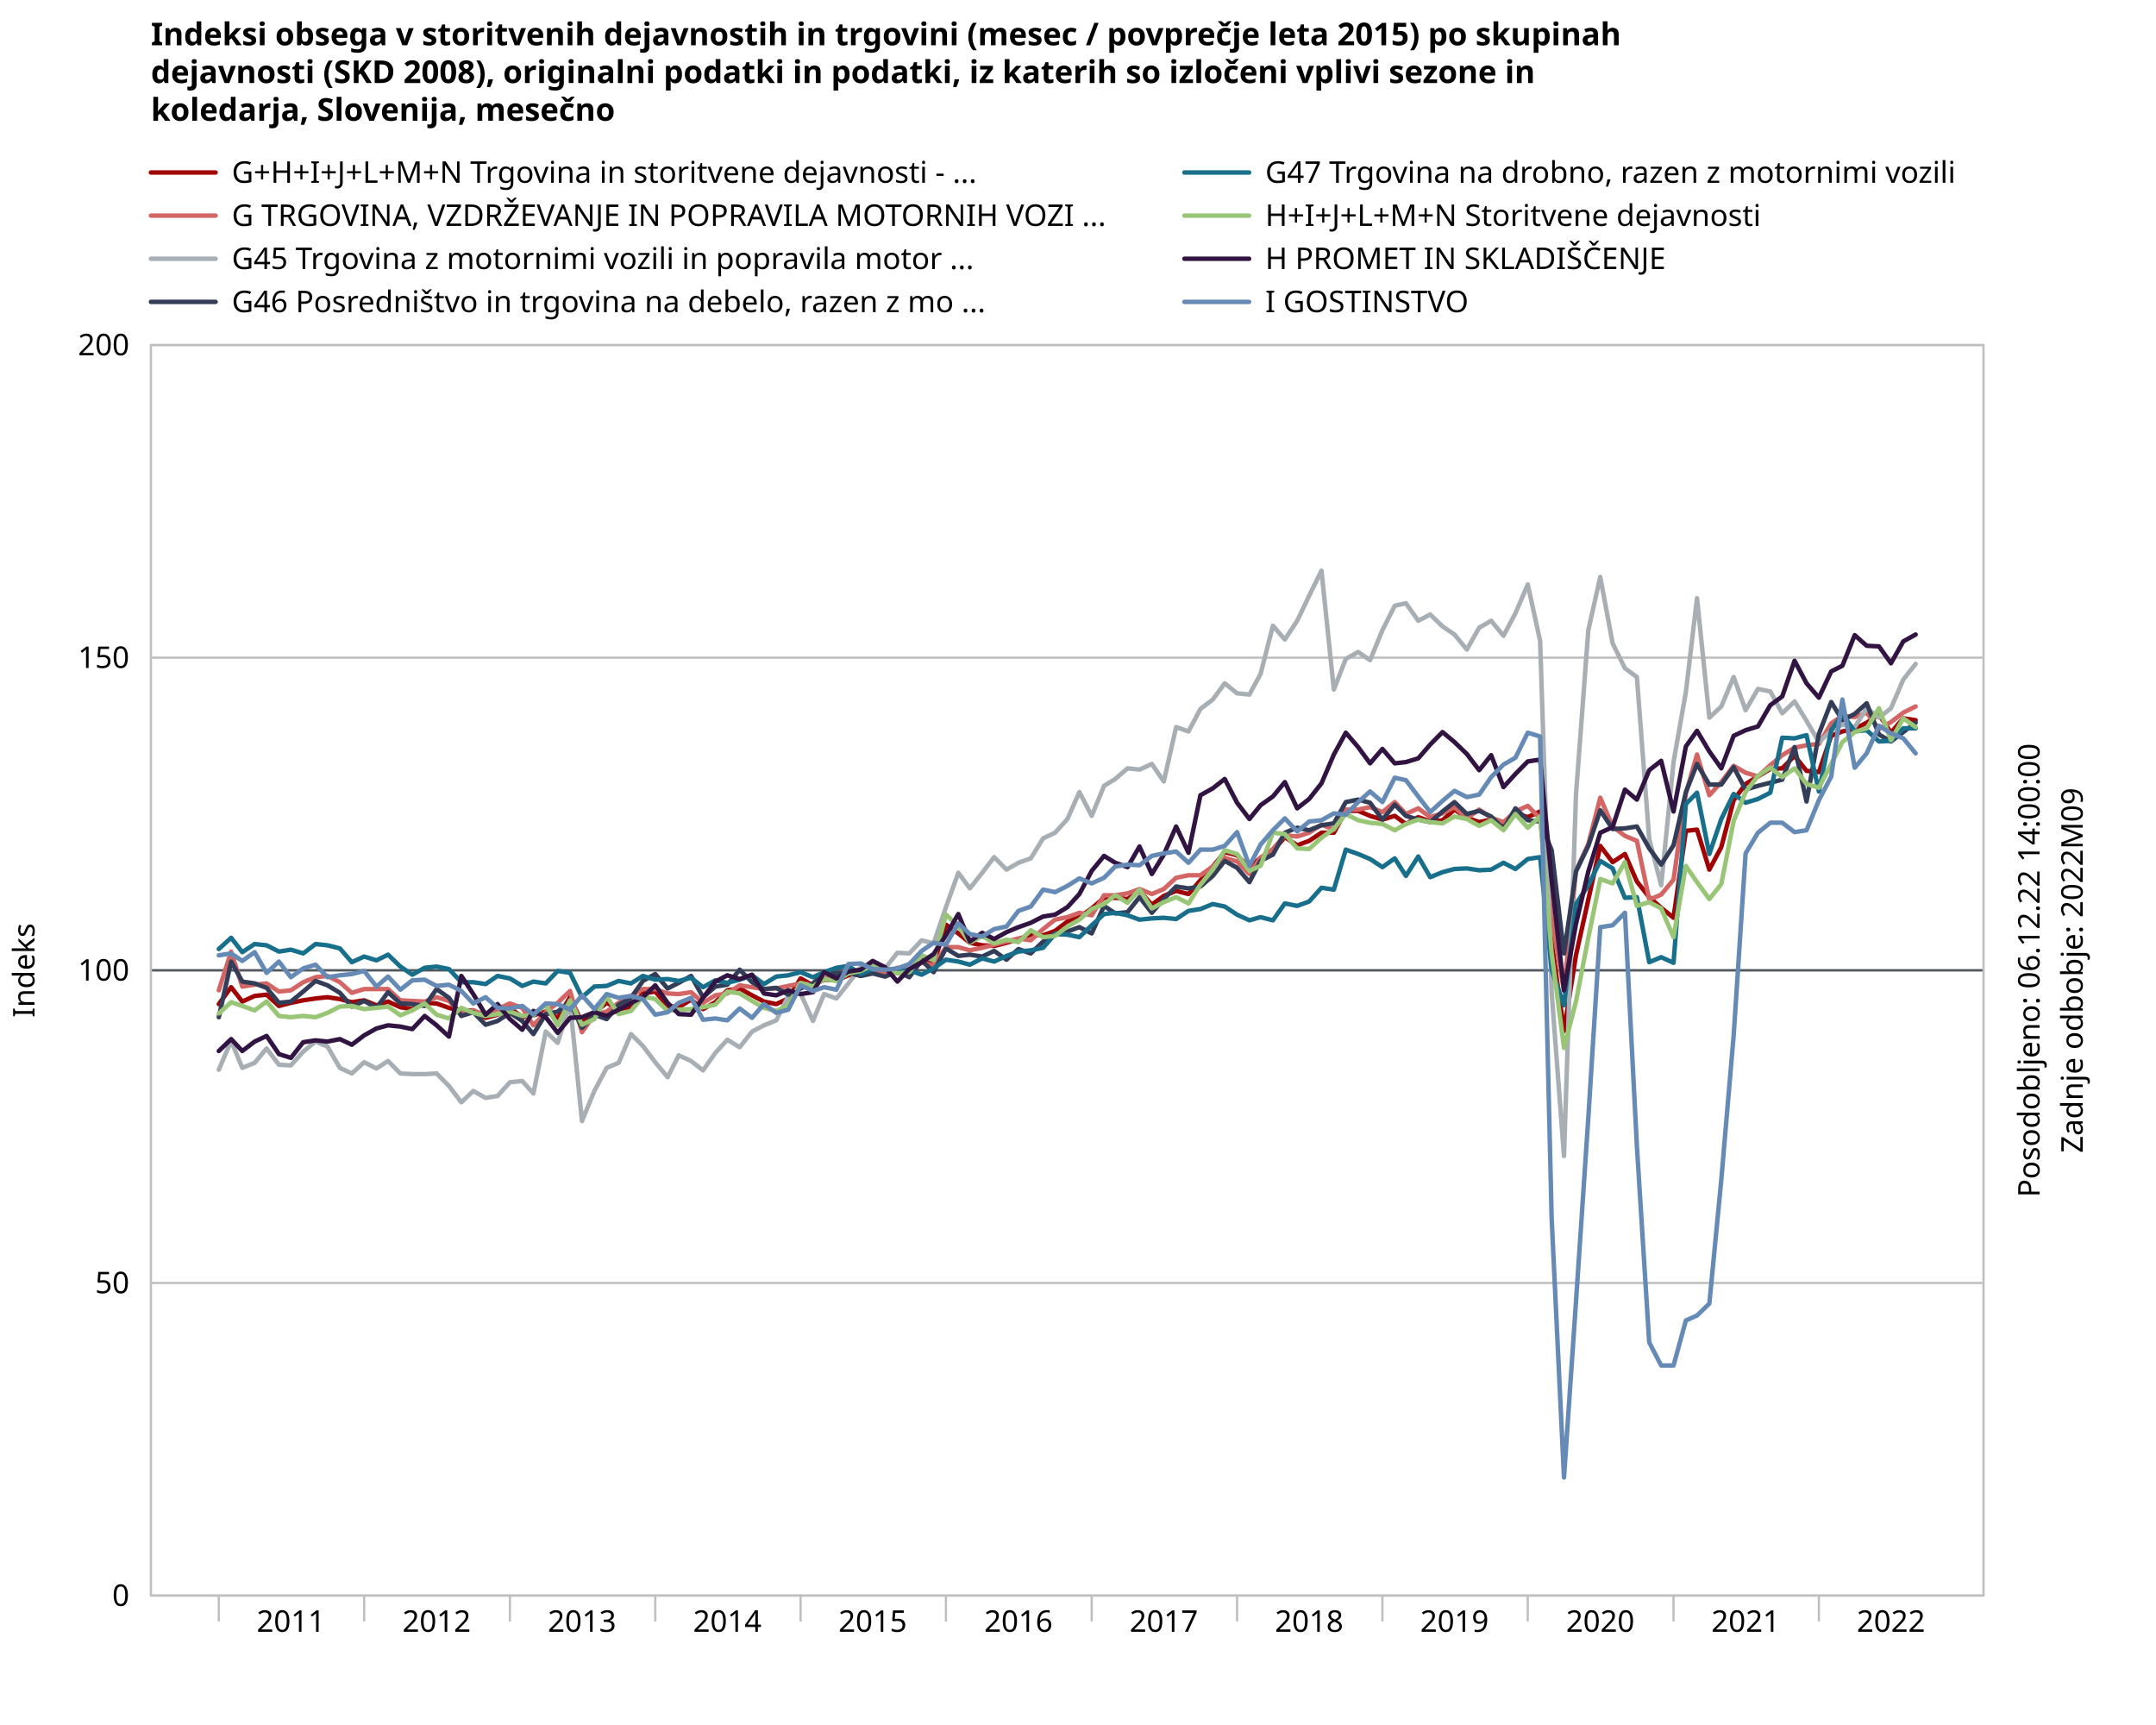
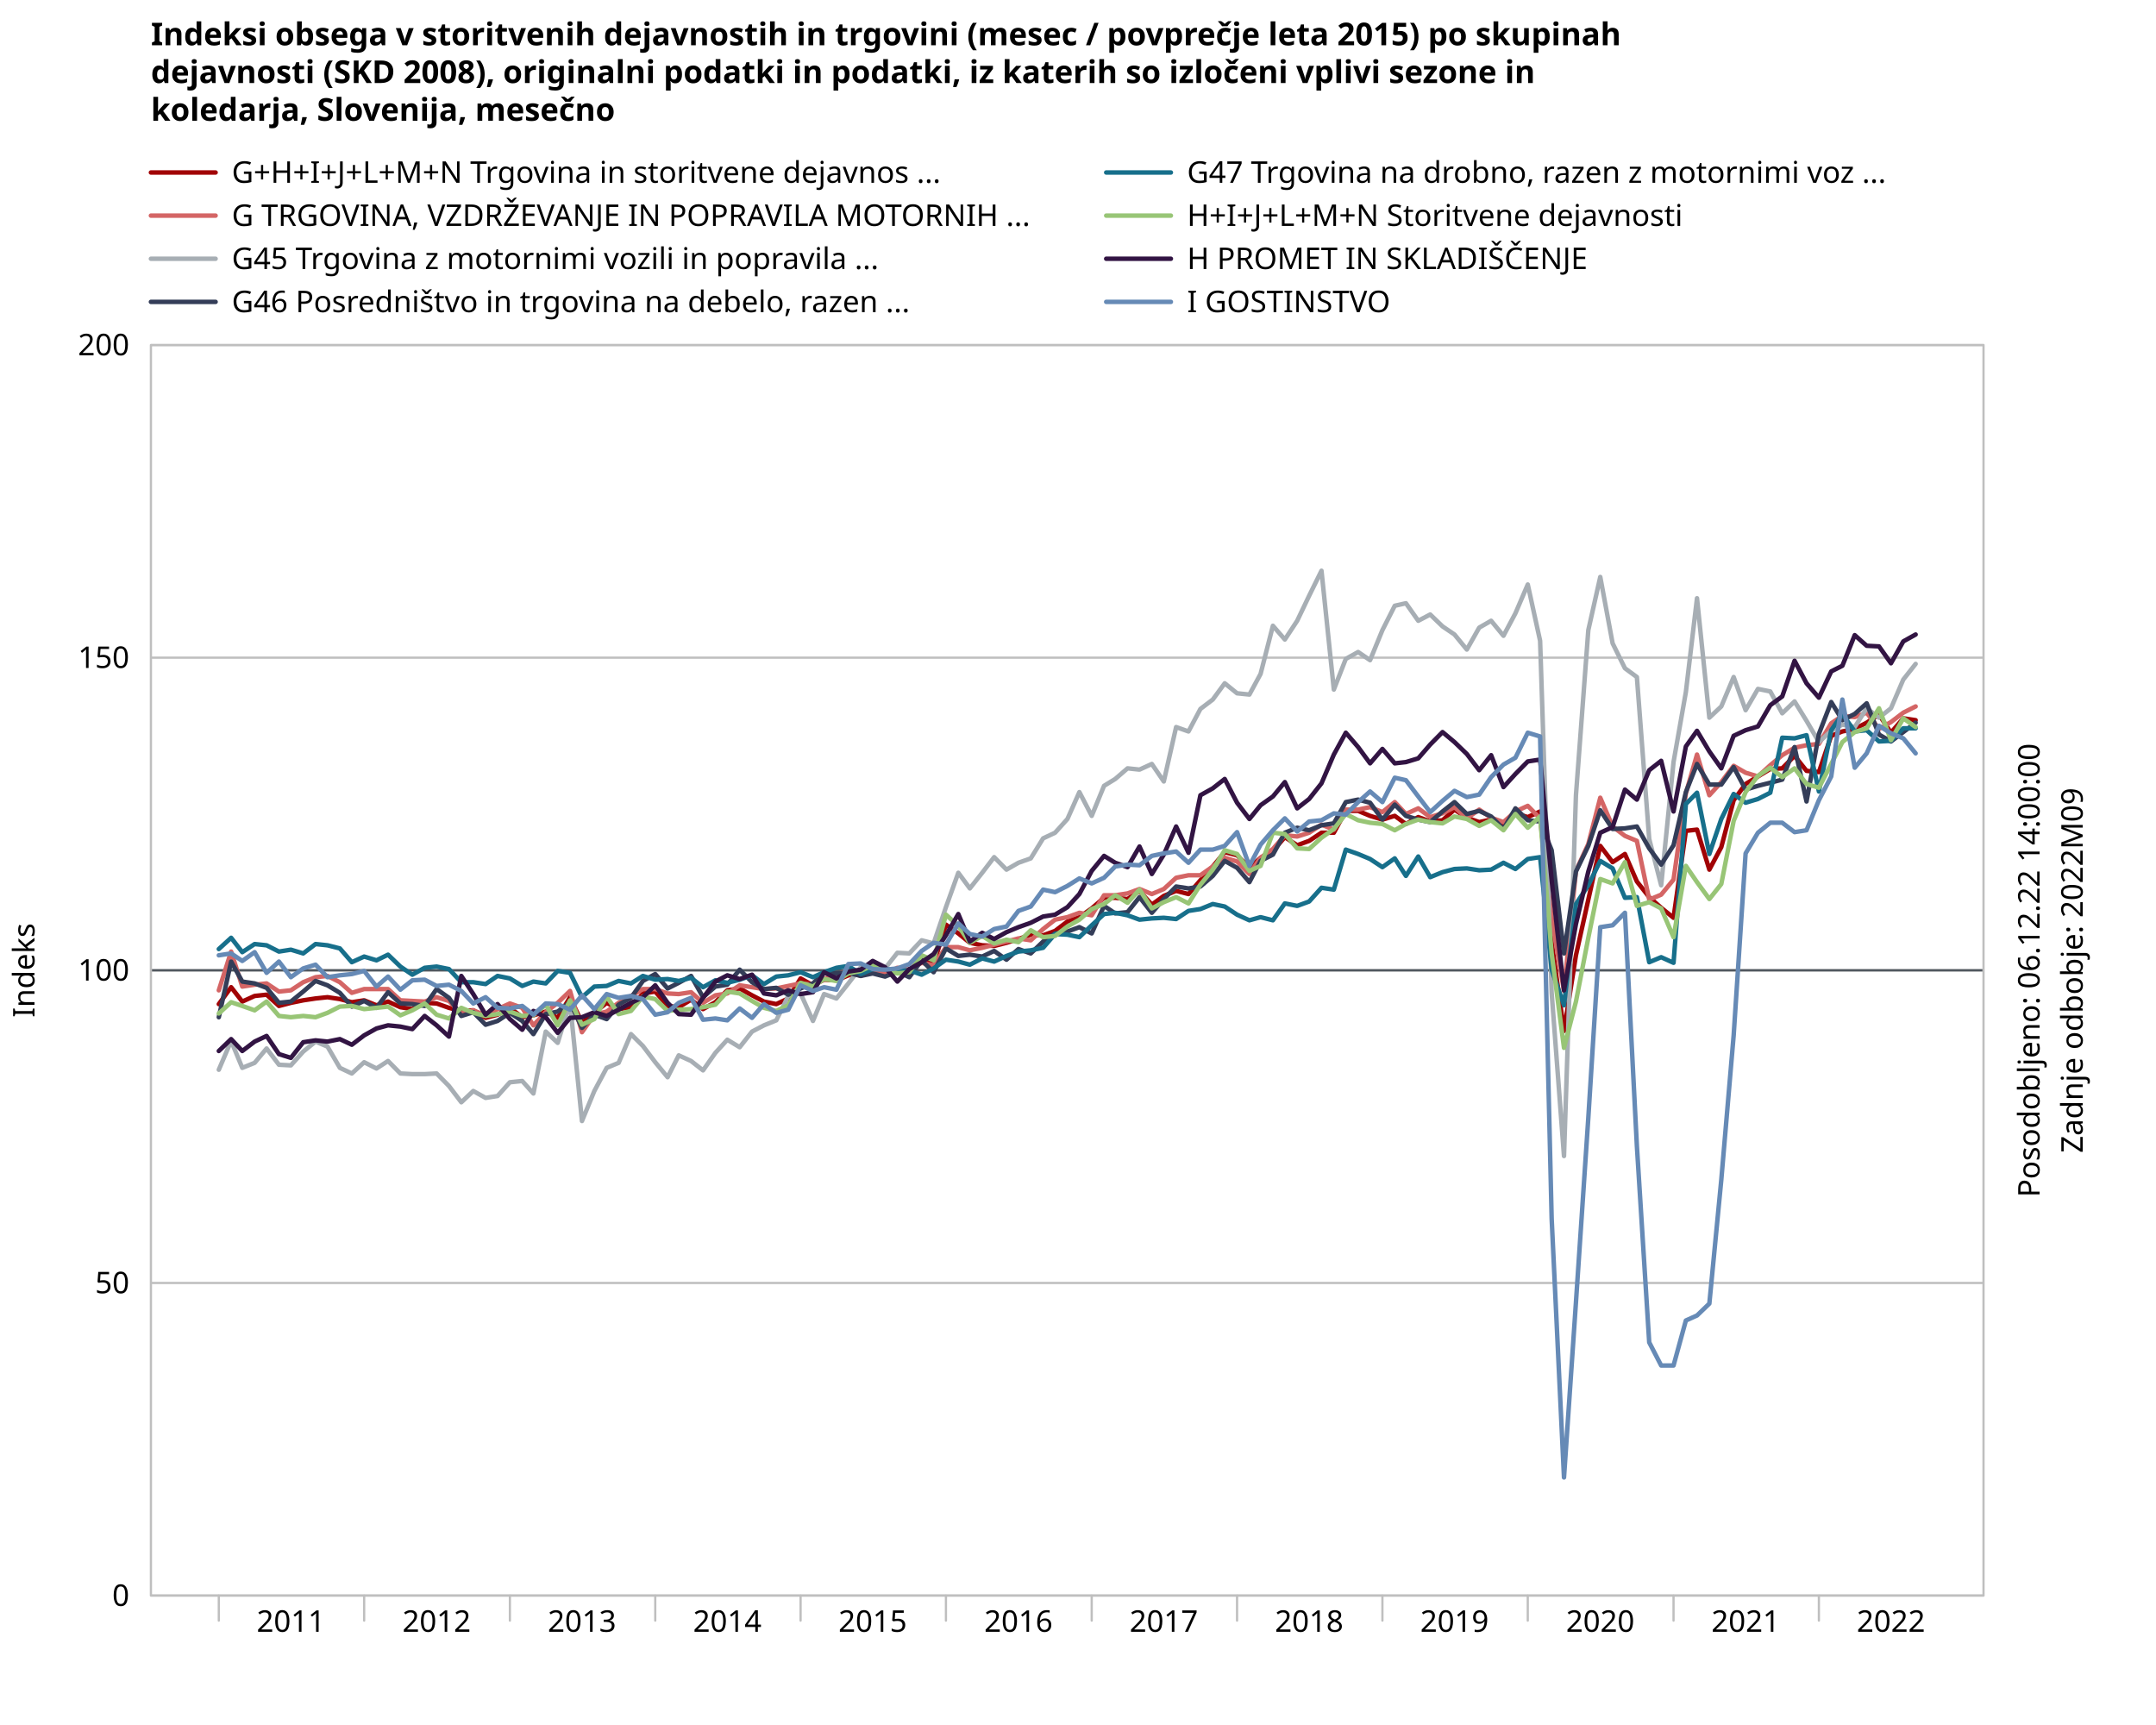
<svg xmlns="http://www.w3.org/2000/svg" class="svglite" data-engine-version="2.0" width="720.00pt" height="576.00pt" viewBox="0 0 720.00 576.00">
  <defs>
    <style type="text/css">
    .svglite line, .svglite polyline, .svglite polygon, .svglite path, .svglite rect, .svglite circle {
      fill: none;
      stroke: #000000;
      stroke-linecap: round;
      stroke-linejoin: round;
      stroke-miterlimit: 10.00;
    }
  </style>
  </defs>
  <rect width="100%" height="100%" style="stroke: none; fill: #FFFFFF;" />
  <defs>
    <clipPath id="cpMC4wMHw3MjAuMDB8MC4wMHw1NzYuMDA=">
      <rect x="0.00" y="0.00" width="720.00" height="576.00" />
    </clipPath>
  </defs>
  <g clip-path="url(#cpMC4wMHw3MjAuMDB8MC4wMHw1NzYuMDA=)">
</g>
  <defs>
    <clipPath id="cpNTAuNDB8NjYyLjQwfDExNS4yMHw1MzIuODA=">
      <rect x="50.40" y="115.20" width="612.00" height="417.60" />
    </clipPath>
  </defs>
  <g clip-path="url(#cpNTAuNDB8NjYyLjQwfDExNS4yMHw1MzIuODA=)">
    <line x1="50.40" y1="532.80" x2="662.40" y2="532.80" style="stroke-width: 0.75; stroke: #BFBFBF;" />
    <line x1="50.40" y1="428.40" x2="662.40" y2="428.40" style="stroke-width: 0.75; stroke: #BFBFBF;" />
    <line x1="50.40" y1="324.00" x2="662.40" y2="324.00" style="stroke-width: 0.75; stroke: #BFBFBF;" />
    <line x1="50.40" y1="219.60" x2="662.40" y2="219.60" style="stroke-width: 0.75; stroke: #BFBFBF;" />
    <line x1="50.40" y1="115.20" x2="662.40" y2="115.20" style="stroke-width: 0.75; stroke: #BFBFBF;" />
  </g>
  <g clip-path="url(#cpMC4wMHw3MjAuMDB8MC4wMHw1NzYuMDA=)">
</g>
  <g clip-path="url(#cpNTAuNDB8NjYyLjQwfDExNS4yMHw1MzIuODA=)">
    <line x1="50.40" y1="324.00" x2="662.40" y2="324.00" style="stroke-width: 0.75; stroke: #50575E;" />
    <polyline points="73.07,335.28 77.19,329.64 80.91,334.44 85.04,332.56 89.03,332.14 93.15,335.90 97.14,334.86 101.26,334.02 105.38,333.40 109.37,332.98 113.50,333.60 117.49,334.65 121.61,334.02 125.73,335.69 129.59,334.44 133.71,336.32 137.70,336.95 141.82,334.86 145.81,335.07 149.93,336.53 154.06,337.57 158.05,337.36 162.17,339.87 166.16,338.82 170.28,336.53 174.40,339.66 178.13,339.03 182.25,337.78 186.24,339.87 190.36,332.98 194.35,341.54 198.48,338.20 202.60,334.86 206.59,336.95 210.71,336.32 214.70,331.73 218.82,331.10 222.95,335.90 226.67,336.32 230.79,333.81 234.78,336.95 238.90,334.65 242.89,330.68 247.02,330.06 251.14,332.35 255.13,334.44 259.25,335.28 263.24,333.40 267.36,326.71 271.49,329.01 275.21,327.13 279.33,327.34 283.32,325.67 287.45,324.84 291.43,322.12 295.56,323.79 299.68,324.63 303.67,324.42 307.79,319.62 311.78,321.91 315.90,308.76 320.03,311.68 323.88,314.81 328.01,315.65 332.00,315.86 336.12,314.81 340.11,313.56 344.23,312.10 348.35,312.31 352.34,310.85 356.47,307.71 360.46,306.25 364.58,303.33 368.70,299.78 372.43,299.78 376.55,300.20 380.54,297.48 384.66,302.08 388.65,299.15 392.77,297.48 396.90,298.53 400.88,293.93 405.01,289.34 409.00,284.54 413.12,285.58 417.24,289.76 420.97,286.42 425.09,284.12 429.08,279.53 433.20,282.24 437.19,280.78 441.31,278.06 445.44,278.06 449.43,270.76 453.55,270.76 457.54,272.43 461.66,273.68 465.78,272.43 469.51,275.14 473.63,272.84 477.62,274.31 481.74,273.89 485.73,270.34 489.85,273.05 493.98,274.51 497.97,273.68 502.09,275.14 506.08,271.59 510.20,272.84 514.32,270.96 518.18,314.60 522.30,344.25 526.29,318.99 530.42,300.41 534.41,282.45 538.53,287.88 542.65,285.16 546.64,294.35 550.76,299.57 554.75,303.12 558.88,306.46 563.00,277.44 566.72,277.02 570.84,290.38 574.83,282.87 578.96,267.21 582.95,261.78 587.07,259.27 591.19,256.77 595.18,256.56 599.30,252.38 603.29,257.39 607.42,257.81 611.54,245.70 615.26,244.24 619.39,243.40 623.38,241.32 627.50,238.60 631.49,244.66 635.61,239.85 639.73,240.48 " style="stroke-width: 1.50; stroke: #A10305;" />
    <polyline points="73.07,330.68 77.19,317.74 80.91,329.43 85.04,328.80 89.03,328.38 93.15,331.10 97.14,330.68 101.26,327.97 105.38,326.30 109.37,325.88 113.50,327.97 117.49,331.52 121.61,330.26 125.73,330.26 129.59,330.26 133.71,334.02 137.70,334.23 141.82,334.44 145.81,332.98 149.93,334.23 154.06,338.41 158.05,337.36 162.17,339.03 166.16,336.95 170.28,335.07 174.40,336.53 178.13,342.37 182.25,337.99 186.24,334.86 190.36,330.89 194.35,344.67 198.48,338.82 202.60,337.78 206.59,334.86 210.71,332.56 214.70,330.26 218.82,330.26 222.95,331.73 226.67,331.93 230.79,331.31 234.78,334.86 238.90,332.35 242.89,331.73 247.02,329.01 251.14,329.64 255.13,330.26 259.25,330.06 263.24,329.22 267.36,328.38 271.49,328.80 275.21,326.92 279.33,325.25 283.32,324.42 287.45,325.88 291.43,324.00 295.56,325.25 299.68,323.16 303.67,323.79 307.79,321.49 311.78,322.33 315.90,316.27 320.03,316.27 323.88,317.32 328.01,316.48 332.00,315.44 336.12,314.40 340.11,313.35 344.23,313.98 348.35,310.22 352.34,307.09 356.47,306.25 360.46,304.79 364.58,305.63 368.70,298.94 372.43,298.94 376.55,298.32 380.54,296.86 384.66,298.53 388.65,296.86 392.77,293.10 396.90,292.26 400.88,292.26 405.01,289.34 409.00,286.42 413.12,287.67 417.24,291.84 420.97,286.42 425.09,283.49 429.08,278.90 433.20,279.32 437.19,278.06 441.31,275.35 445.44,277.02 449.43,270.34 453.55,270.34 457.54,269.50 461.66,271.17 465.78,267.83 469.51,271.80 473.63,269.92 477.62,272.84 481.74,271.59 485.73,269.50 489.85,273.26 493.98,270.34 497.97,273.05 502.09,274.51 506.08,270.96 510.20,269.09 514.32,273.26 518.18,306.46 522.30,330.89 526.29,290.80 530.42,281.82 534.41,266.37 538.53,275.98 542.65,279.11 546.64,280.78 550.76,300.41 554.75,298.74 558.88,293.72 563.00,264.91 566.72,251.96 570.84,265.54 574.83,261.15 578.96,255.72 582.95,258.02 587.07,259.27 591.19,255.51 595.18,252.17 599.30,249.67 603.29,248.83 607.42,248.41 611.54,241.52 615.26,239.02 619.39,239.44 623.38,237.97 627.50,243.40 631.49,241.11 635.61,237.97 639.73,235.89 " style="stroke-width: 1.50; stroke: #D46565;" />
    <polyline points="73.07,357.20 77.19,347.59 80.91,356.57 85.04,354.90 89.03,350.10 93.15,355.53 97.14,355.74 101.26,351.14 105.38,347.80 109.37,349.47 113.50,356.57 117.49,358.45 121.61,354.69 125.73,356.78 129.59,354.28 133.71,358.45 137.70,358.66 141.82,358.66 145.81,358.45 149.93,362.63 154.06,368.06 158.05,364.30 162.17,366.60 166.16,365.97 170.28,361.38 174.40,360.96 178.13,365.13 182.25,344.46 186.24,348.22 190.36,334.86 194.35,374.32 198.48,364.30 202.60,356.57 206.59,354.90 210.71,345.30 214.70,349.26 218.82,354.69 222.95,359.70 226.67,352.40 230.79,354.28 234.78,357.41 238.90,351.56 242.89,347.18 247.02,349.68 251.14,344.46 255.13,342.37 259.25,340.70 263.24,332.56 267.36,331.73 271.49,340.91 275.21,331.93 279.33,333.40 283.32,328.38 287.45,322.96 291.43,323.37 295.56,323.37 299.68,318.15 303.67,318.36 307.79,313.98 311.78,315.02 315.90,302.91 320.03,291.43 323.88,296.65 328.01,291.43 332.00,286.21 336.12,290.38 340.11,288.09 344.23,286.62 348.35,279.94 352.34,278.06 356.47,273.47 360.46,264.49 364.58,272.43 368.70,262.40 372.43,260.11 376.55,256.56 380.54,256.98 384.66,255.10 388.65,260.94 392.77,242.78 396.90,244.24 400.88,236.72 405.01,233.59 409.00,228.16 413.12,231.50 417.24,231.92 420.97,225.03 425.09,208.95 429.08,213.54 433.20,207.28 437.19,198.93 441.31,190.58 445.44,230.25 449.43,220.02 453.55,217.72 457.54,220.44 461.66,210.41 465.78,202.27 469.51,201.43 473.63,207.28 477.62,205.19 481.74,209.16 485.73,211.87 489.85,216.89 493.98,209.58 497.97,207.28 502.09,212.29 506.08,204.78 510.20,195.17 514.32,213.96 518.18,331.52 522.30,386.01 526.29,265.54 530.42,210.41 534.41,192.66 538.53,214.80 542.65,223.15 546.64,226.07 550.76,280.15 554.75,295.60 558.88,254.47 563.00,231.08 566.72,199.76 570.84,239.64 574.83,235.89 578.96,226.07 582.95,237.14 587.07,230.04 591.19,230.88 595.18,238.18 599.30,234.22 603.29,240.69 607.42,247.79 611.54,244.03 615.26,241.94 619.39,242.78 623.38,236.51 627.50,239.64 631.49,236.51 635.61,226.91 639.73,221.69 " style="stroke-width: 1.50; stroke: #A7AEB4;" />
    <polyline points="73.07,339.66 77.19,321.08 80.91,327.76 85.04,328.38 89.03,329.85 93.15,334.86 97.14,334.44 101.26,331.10 105.38,327.55 109.37,329.01 113.50,331.52 117.49,336.11 121.61,334.23 125.73,336.53 129.59,331.31 133.71,335.07 137.70,335.28 141.82,335.90 145.81,330.26 149.93,333.19 154.06,339.24 158.05,337.99 162.17,342.17 166.16,340.91 170.28,338.20 174.40,340.91 178.13,345.30 182.25,338.62 186.24,337.78 190.36,334.65 194.35,343.21 198.48,338.82 202.60,340.29 206.59,335.48 210.71,333.19 214.70,327.55 218.82,325.25 222.95,330.06 226.67,328.18 230.79,325.88 234.78,332.98 238.90,329.43 242.89,328.80 247.02,323.79 251.14,327.97 255.13,330.26 259.25,329.85 263.24,332.14 267.36,330.06 271.49,328.38 275.21,324.84 279.33,325.04 283.32,324.84 287.45,325.88 291.43,325.04 295.56,326.09 299.68,324.42 303.67,326.30 307.79,320.66 311.78,324.63 315.90,316.69 320.03,319.20 323.88,318.78 328.01,319.41 332.00,317.53 336.12,320.45 340.11,316.90 344.23,318.36 348.35,314.40 352.34,311.68 356.47,311.05 360.46,309.59 364.58,311.68 368.70,302.49 372.43,305.00 376.55,304.58 380.54,299.57 384.66,304.79 388.65,300.20 392.77,296.02 396.90,296.65 400.88,296.02 405.01,292.47 409.00,287.46 413.12,289.76 417.24,294.56 420.97,287.46 425.09,285.37 429.08,278.06 433.20,276.39 437.19,277.23 441.31,275.56 445.44,274.93 449.43,267.83 453.55,267.00 457.54,268.04 461.66,273.68 465.78,268.67 469.51,272.43 473.63,273.68 477.62,274.51 481.74,270.96 485.73,267.83 489.85,271.80 493.98,270.76 497.97,272.64 502.09,276.81 506.08,269.92 510.20,273.89 514.32,274.31 518.18,283.91 522.30,318.36 526.29,291.01 530.42,282.45 534.41,270.55 538.53,276.81 542.65,276.60 546.64,275.98 550.76,283.28 554.75,288.71 558.88,282.24 563.00,264.49 566.72,255.10 570.84,261.99 574.83,261.99 578.96,256.14 582.95,263.66 587.07,262.40 591.19,261.36 595.18,260.32 599.30,249.46 603.29,267.62 607.42,245.07 611.54,234.42 615.26,240.48 619.39,238.39 623.38,234.84 627.50,245.28 631.49,247.58 635.61,244.45 639.73,241.32 " style="stroke-width: 1.50; stroke: #343D58;" />
    <polyline points="73.07,316.90 77.19,313.14 80.91,317.94 85.04,315.23 89.03,315.65 93.15,317.74 97.14,317.11 101.26,318.36 105.38,315.23 109.37,315.65 113.50,316.69 117.49,321.29 121.61,319.41 125.73,320.66 129.59,318.78 133.71,322.75 137.70,325.46 141.82,323.16 145.81,322.75 149.93,323.58 154.06,327.97 158.05,327.97 162.17,328.59 166.16,325.88 170.28,326.71 174.40,329.22 178.13,327.76 182.25,328.38 186.24,324.21 190.36,324.84 194.35,332.98 198.48,329.43 202.60,329.22 206.59,327.55 210.71,328.38 214.70,325.88 218.82,327.13 222.95,326.92 226.67,327.55 230.79,326.51 234.78,329.64 238.90,327.34 242.89,328.18 247.02,327.13 251.14,325.67 255.13,328.59 259.25,326.09 263.24,325.67 267.36,324.63 271.49,326.30 275.21,324.63 279.33,323.16 283.32,322.54 287.45,325.25 291.43,323.58 295.56,323.58 299.68,324.00 303.67,324.00 307.79,325.46 311.78,323.37 315.90,320.45 320.03,321.08 323.88,322.12 328.01,320.03 332.00,321.08 336.12,319.20 340.11,317.74 344.23,317.32 348.35,316.48 352.34,311.89 356.47,312.10 360.46,312.93 364.58,308.97 368.70,305.21 372.43,304.79 376.55,305.63 380.54,307.09 384.66,306.67 388.65,306.46 392.77,306.88 396.90,304.16 400.88,303.54 405.01,301.87 409.00,302.70 413.12,305.42 417.24,307.30 420.97,306.25 425.09,307.30 429.08,301.66 433.20,302.49 437.19,301.03 441.31,296.44 445.44,297.06 449.43,283.70 453.55,285.16 457.54,286.83 461.66,289.55 465.78,286.62 469.51,292.47 473.63,286.00 477.62,292.89 481.74,291.22 485.73,290.17 489.85,289.97 493.98,290.59 497.97,290.38 502.09,288.09 506.08,290.17 510.20,286.83 514.32,286.21 518.18,323.79 522.30,335.69 526.29,301.87 530.42,295.60 534.41,287.46 538.53,289.97 542.65,299.78 546.64,299.57 550.76,321.29 554.75,319.62 558.88,321.49 563.00,268.46 566.72,264.70 570.84,285.16 574.83,273.47 578.96,265.12 582.95,268.04 587.07,266.79 591.19,264.70 595.18,246.33 599.30,246.54 603.29,245.49 607.42,264.28 611.54,243.82 615.26,238.39 619.39,244.24 623.38,243.82 627.50,247.58 631.49,247.37 635.61,243.19 639.73,243.19 " style="stroke-width: 1.50; stroke: #176F8B;" />
    <polyline points="73.07,338.41 77.19,334.65 80.91,335.90 85.04,337.36 89.03,334.44 93.15,339.24 97.14,339.66 101.26,339.24 105.38,339.66 109.37,338.20 113.50,336.11 117.49,335.90 121.61,336.95 125.73,336.53 129.59,336.11 133.71,339.03 137.70,337.36 141.82,335.07 145.81,338.82 149.93,340.08 154.06,336.53 158.05,338.20 162.17,339.24 166.16,338.62 170.28,337.78 174.40,339.24 178.13,339.03 182.25,335.48 186.24,342.37 190.36,334.02 194.35,342.17 198.48,340.29 202.60,332.77 206.59,338.62 210.71,337.57 214.70,332.77 218.82,333.60 222.95,337.57 226.67,337.15 230.79,336.95 234.78,336.32 238.90,335.48 242.89,331.10 247.02,331.73 251.14,334.23 255.13,336.53 259.25,337.57 263.24,335.69 267.36,328.18 271.49,329.43 275.21,326.92 279.33,327.55 283.32,325.04 287.45,324.21 291.43,322.33 295.56,323.58 299.68,325.04 303.67,324.63 307.79,318.99 311.78,320.66 315.90,305.42 320.03,309.18 323.88,314.81 328.01,312.52 332.00,315.02 336.12,313.77 340.11,314.60 344.23,310.64 348.35,312.93 352.34,312.52 356.47,309.38 360.46,307.09 364.58,303.54 368.70,301.87 372.43,298.94 376.55,301.45 380.54,297.06 384.66,303.33 388.65,301.24 392.77,299.57 396.90,301.66 400.88,295.39 405.01,290.38 409.00,283.91 413.12,285.16 417.24,290.80 420.97,289.13 425.09,278.06 429.08,278.48 433.20,283.28 437.19,283.49 441.31,279.73 445.44,276.81 449.43,271.80 453.55,273.89 457.54,274.72 461.66,275.14 465.78,277.23 469.51,275.14 473.63,273.68 477.62,274.51 481.74,274.93 485.73,272.64 489.85,273.47 493.98,275.77 497.97,273.89 502.09,277.23 506.08,271.80 510.20,276.39 514.32,272.64 518.18,318.36 522.30,349.89 526.29,334.44 530.42,313.14 534.41,293.52 538.53,294.98 542.65,287.88 546.64,302.49 550.76,301.24 554.75,303.33 558.88,312.93 563.00,289.13 566.72,294.56 570.84,300.20 574.83,295.19 578.96,274.10 582.95,264.49 587.07,259.06 591.19,256.35 595.18,259.48 599.30,256.56 603.29,261.78 607.42,263.03 611.54,255.10 615.26,247.79 619.39,244.45 623.38,243.19 627.50,236.51 631.49,247.16 635.61,239.85 639.73,242.78 " style="stroke-width: 1.50; stroke: #98C576;" />
    <polyline points="73.07,350.94 77.19,346.97 80.91,350.94 85.04,347.80 89.03,345.92 93.15,351.98 97.14,353.23 101.26,348.01 105.38,347.39 109.37,347.80 113.50,346.97 117.49,348.85 121.61,345.72 125.73,343.42 129.59,342.37 133.71,342.79 137.70,343.63 141.82,339.24 145.81,342.37 149.93,346.13 154.06,325.88 158.05,331.93 162.17,338.82 166.16,335.28 170.28,340.29 174.40,343.84 178.13,337.57 182.25,339.66 186.24,344.88 190.36,339.87 194.35,339.66 198.48,337.99 202.60,339.24 206.59,337.15 210.71,334.86 214.70,332.98 218.82,329.01 222.95,334.86 226.67,338.62 230.79,338.82 234.78,333.19 238.90,327.76 242.89,325.67 247.02,326.92 251.14,325.46 255.13,331.73 259.25,332.35 263.24,330.68 267.36,331.93 271.49,331.31 275.21,324.63 279.33,326.71 283.32,324.42 287.45,323.79 291.43,320.87 295.56,322.96 299.68,327.76 303.67,323.58 307.79,321.29 311.78,318.57 315.90,312.31 320.03,305.21 323.88,314.40 328.01,311.47 332.00,313.56 336.12,311.26 340.11,309.59 344.23,308.13 348.35,306.04 352.34,305.42 356.47,302.91 360.46,298.53 364.58,290.80 368.70,285.79 372.43,288.09 376.55,289.55 380.54,282.66 384.66,291.84 388.65,285.37 392.77,275.98 396.90,284.75 400.88,265.54 405.01,263.24 409.00,260.11 413.12,268.04 417.24,273.47 420.97,268.88 425.09,265.95 429.08,261.15 433.20,269.92 437.19,266.79 441.31,261.57 445.44,251.96 449.43,244.66 453.55,249.46 457.54,254.89 461.66,250.08 465.78,254.89 469.51,254.47 473.63,253.22 477.62,248.62 481.74,244.45 485.73,247.79 489.85,251.76 493.98,257.18 497.97,252.17 502.09,262.82 506.08,258.44 510.20,254.26 514.32,253.63 518.18,293.93 522.30,330.68 526.29,308.55 530.42,291.01 534.41,278.06 538.53,276.18 542.65,263.66 546.64,267.00 550.76,257.18 554.75,254.05 558.88,270.96 563.00,249.25 566.72,244.03 570.84,250.92 574.83,256.56 578.96,245.70 582.95,243.82 587.07,242.57 591.19,235.47 595.18,232.55 599.30,220.64 603.29,228.16 607.42,232.96 611.54,224.19 615.26,222.31 619.39,212.08 623.38,215.63 627.50,215.84 631.49,221.48 635.61,214.17 639.73,211.87 " style="stroke-width: 1.50; stroke: #321443;" />
    <polyline points="73.07,318.99 77.19,318.36 80.91,320.87 85.04,317.94 89.03,324.84 93.15,321.08 97.14,326.30 101.26,323.37 105.38,322.12 109.37,326.30 113.50,325.67 117.49,325.25 121.61,324.21 125.73,329.43 129.59,326.09 133.71,330.47 137.70,327.34 141.82,327.13 145.81,329.22 149.93,328.80 154.06,330.89 158.05,335.07 162.17,332.98 166.16,336.53 170.28,336.74 174.40,335.90 178.13,338.82 182.25,335.07 186.24,335.28 190.36,337.15 194.35,332.35 198.48,336.95 202.60,331.93 206.59,333.19 210.71,332.56 214.70,333.60 218.82,338.82 222.95,337.99 226.67,334.86 230.79,333.19 234.78,340.50 238.90,340.08 242.89,340.70 247.02,336.74 251.14,339.87 255.13,335.28 259.25,338.20 263.24,337.15 267.36,329.01 271.49,330.89 275.21,329.64 279.33,330.47 283.32,321.91 287.45,321.70 291.43,323.58 295.56,323.79 299.68,323.37 303.67,321.91 307.79,317.53 311.78,314.81 315.90,315.44 320.03,308.34 323.88,311.89 328.01,312.72 332.00,310.22 336.12,309.38 340.11,304.16 344.23,302.70 348.35,297.06 352.34,297.90 356.47,295.81 360.46,293.31 364.58,294.98 368.70,293.10 372.43,289.34 376.55,288.71 380.54,288.92 384.66,285.79 388.65,284.95 392.77,284.33 396.90,288.09 400.88,283.70 405.01,283.70 409.00,282.45 413.12,277.86 417.24,289.13 420.97,282.03 425.09,277.23 429.08,273.26 433.20,277.65 437.19,274.31 441.31,273.89 445.44,271.59 449.43,272.01 453.55,267.83 457.54,264.28 461.66,267.83 465.78,259.69 469.51,260.52 473.63,265.95 477.62,271.17 481.74,267.42 485.73,264.07 489.85,266.16 493.98,265.33 497.97,259.48 502.09,255.30 506.08,253.01 510.20,244.66 514.32,245.91 518.18,406.89 522.30,493.34 526.29,434.87 530.42,373.28 534.41,309.59 538.53,308.97 542.65,304.79 546.64,382.67 550.76,448.24 554.75,455.96 558.88,455.96 563.00,440.93 566.72,439.26 570.84,435.29 574.83,393.95 578.96,345.72 582.95,284.95 587.07,278.06 591.19,274.72 595.18,274.72 599.30,277.86 603.29,277.23 607.42,267.21 611.54,259.27 615.26,233.59 619.39,256.35 623.38,251.55 627.50,242.36 631.49,244.86 635.61,246.54 639.73,251.55 " style="stroke-width: 1.50; stroke: #668AB6;" />
  </g>
  <g clip-path="url(#cpMC4wMHw3MjAuMDB8MC4wMHw1NzYuMDA=)">
    <line x1="73.07" y1="532.80" x2="73.07" y2="541.15" style="stroke-width: 0.75; stroke: #BFBFBF;" />
    <line x1="121.61" y1="532.80" x2="121.61" y2="541.15" style="stroke-width: 0.75; stroke: #BFBFBF;" />
    <line x1="170.28" y1="532.80" x2="170.28" y2="541.15" style="stroke-width: 0.75; stroke: #BFBFBF;" />
    <line x1="218.82" y1="532.80" x2="218.82" y2="541.15" style="stroke-width: 0.75; stroke: #BFBFBF;" />
    <line x1="267.36" y1="532.80" x2="267.36" y2="541.15" style="stroke-width: 0.75; stroke: #BFBFBF;" />
    <line x1="315.90" y1="532.80" x2="315.90" y2="541.15" style="stroke-width: 0.75; stroke: #BFBFBF;" />
    <line x1="364.58" y1="532.80" x2="364.58" y2="541.15" style="stroke-width: 0.75; stroke: #BFBFBF;" />
    <line x1="413.12" y1="532.80" x2="413.12" y2="541.15" style="stroke-width: 0.75; stroke: #BFBFBF;" />
    <line x1="461.66" y1="532.80" x2="461.66" y2="541.15" style="stroke-width: 0.75; stroke: #BFBFBF;" />
    <line x1="510.20" y1="532.80" x2="510.20" y2="541.15" style="stroke-width: 0.75; stroke: #BFBFBF;" />
    <line x1="558.88" y1="532.80" x2="558.88" y2="541.15" style="stroke-width: 0.75; stroke: #BFBFBF;" />
    <line x1="607.42" y1="532.80" x2="607.42" y2="541.15" style="stroke-width: 0.75; stroke: #BFBFBF;" />
    <text x="97.14" y="544.88" text-anchor="middle" style="font-size: 10.00px; font-family: sans;" textLength="22.25px" lengthAdjust="spacingAndGlyphs">2011</text>
    <text x="145.81" y="544.88" text-anchor="middle" style="font-size: 10.00px; font-family: sans;" textLength="22.25px" lengthAdjust="spacingAndGlyphs">2012</text>
    <text x="194.35" y="544.88" text-anchor="middle" style="font-size: 10.00px; font-family: sans;" textLength="22.25px" lengthAdjust="spacingAndGlyphs">2013</text>
    <text x="242.89" y="544.88" text-anchor="middle" style="font-size: 10.00px; font-family: sans;" textLength="22.25px" lengthAdjust="spacingAndGlyphs">2014</text>
    <text x="291.43" y="544.88" text-anchor="middle" style="font-size: 10.00px; font-family: sans;" textLength="22.25px" lengthAdjust="spacingAndGlyphs">2015</text>
    <text x="340.11" y="544.88" text-anchor="middle" style="font-size: 10.00px; font-family: sans;" textLength="22.25px" lengthAdjust="spacingAndGlyphs">2016</text>
    <text x="388.65" y="544.88" text-anchor="middle" style="font-size: 10.00px; font-family: sans;" textLength="22.25px" lengthAdjust="spacingAndGlyphs">2017</text>
    <text x="437.19" y="544.88" text-anchor="middle" style="font-size: 10.00px; font-family: sans;" textLength="22.25px" lengthAdjust="spacingAndGlyphs">2018</text>
    <text x="485.73" y="544.88" text-anchor="middle" style="font-size: 10.00px; font-family: sans;" textLength="22.25px" lengthAdjust="spacingAndGlyphs">2019</text>
    <text x="534.41" y="544.88" text-anchor="middle" style="font-size: 10.00px; font-family: sans;" textLength="22.25px" lengthAdjust="spacingAndGlyphs">2020</text>
    <text x="582.95" y="544.88" text-anchor="middle" style="font-size: 10.00px; font-family: sans;" textLength="22.25px" lengthAdjust="spacingAndGlyphs">2021</text>
    <text x="631.49" y="544.88" text-anchor="middle" style="font-size: 10.00px; font-family: sans;" textLength="22.25px" lengthAdjust="spacingAndGlyphs">2022</text>
    <text x="43.20" y="536.24" text-anchor="end" style="font-size: 10.00px; font-family: sans;" textLength="5.56px" lengthAdjust="spacingAndGlyphs">0</text>
    <text x="43.20" y="431.84" text-anchor="end" style="font-size: 10.00px; font-family: sans;" textLength="11.12px" lengthAdjust="spacingAndGlyphs">50</text>
    <text x="43.20" y="327.44" text-anchor="end" style="font-size: 10.00px; font-family: sans;" textLength="16.69px" lengthAdjust="spacingAndGlyphs">100</text>
    <text x="43.20" y="223.04" text-anchor="end" style="font-size: 10.00px; font-family: sans;" textLength="16.69px" lengthAdjust="spacingAndGlyphs">150</text>
    <text x="43.20" y="118.64" text-anchor="end" style="font-size: 10.00px; font-family: sans;" textLength="16.69px" lengthAdjust="spacingAndGlyphs">200</text>
    <polygon points="50.40,532.80 662.40,532.80 662.40,115.20 50.40,115.20 " style="stroke-width: 0.75; stroke: #BFBFBF; fill: none;" />
    <text transform="translate(11.52,324.00) rotate(-90)" text-anchor="middle" style="font-size: 10.00px; font-family: sans;" textLength="29.47px" lengthAdjust="spacingAndGlyphs">Indeks</text>
    <text transform="translate(681.12,324.00) rotate(-90)" text-anchor="middle" style="font-size: 10.00px; font-family: sans;" textLength="146.80px" lengthAdjust="spacingAndGlyphs">Posodobljeno: 06.12.22 14:00:00</text>
    <text transform="translate(695.52,324.00) rotate(-90)" text-anchor="middle" style="font-size: 10.00px; font-family: sans;" textLength="116.21px" lengthAdjust="spacingAndGlyphs">Zadnje odbobje: 2022M09</text>
    <line x1="50.40" y1="57.60" x2="72.00" y2="57.60" style="stroke-width: 1.50; stroke: #A10305;" />
    <line x1="50.40" y1="72.00" x2="72.00" y2="72.00" style="stroke-width: 1.50; stroke: #D46565;" />
    <line x1="50.40" y1="86.40" x2="72.00" y2="86.40" style="stroke-width: 1.50; stroke: #A7AEB4;" />
    <line x1="50.40" y1="100.80" x2="72.00" y2="100.80" style="stroke-width: 1.50; stroke: #343D58;" />
-     <line x1="395.54" y1="57.60" x2="417.14" y2="57.60" style="stroke-width: 1.50; stroke: #176F8B;" />
-     <line x1="395.54" y1="72.00" x2="417.14" y2="72.00" style="stroke-width: 1.50; stroke: #98C576;" />
-     <line x1="395.54" y1="86.40" x2="417.14" y2="86.40" style="stroke-width: 1.50; stroke: #321443;" />
-     <line x1="395.54" y1="100.80" x2="417.14" y2="100.80" style="stroke-width: 1.50; stroke: #668AB6;" />
-     <text x="77.40" y="61.04" style="font-size: 10.00px; font-family: sans;" textLength="245.17px" lengthAdjust="spacingAndGlyphs">G+H+I+J+L+M+N Trgovina in storitvene dejavnosti -  ...</text>
-     <text x="77.40" y="75.44" style="font-size: 10.00px; font-family: sans;" textLength="307.34px" lengthAdjust="spacingAndGlyphs">G TRGOVINA, VZDRŽEVANJE IN POPRAVILA MOTORNIH VOZI ...</text>
-     <text x="77.40" y="89.84" style="font-size: 10.00px; font-family: sans;" textLength="233.44px" lengthAdjust="spacingAndGlyphs">G45 Trgovina z motornimi vozili in popravila motor ...</text>
-     <text x="77.40" y="104.24" style="font-size: 10.00px; font-family: sans;" textLength="241.28px" lengthAdjust="spacingAndGlyphs">G46 Posredništvo in trgovina na debelo, razen z mo ...</text>
-     <text x="422.54" y="61.04" style="font-size: 10.00px; font-family: sans;" textLength="221.24px" lengthAdjust="spacingAndGlyphs">G47 Trgovina na drobno, razen z motornimi vozili </text>
-     <text x="422.54" y="75.44" style="font-size: 10.00px; font-family: sans;" textLength="163.75px" lengthAdjust="spacingAndGlyphs">H+I+J+L+M+N Storitvene dejavnosti </text>
-     <text x="422.54" y="89.84" style="font-size: 10.00px; font-family: sans;" textLength="146.18px" lengthAdjust="spacingAndGlyphs">H PROMET IN SKLADIŠČENJE </text>
-     <text x="422.54" y="104.24" style="font-size: 10.00px; font-family: sans;" textLength="73.91px" lengthAdjust="spacingAndGlyphs">I GOSTINSTVO </text>
+     <line x1="369.42" y1="57.60" x2="391.02" y2="57.60" style="stroke-width: 1.50; stroke: #176F8B;" />
+     <line x1="369.42" y1="72.00" x2="391.02" y2="72.00" style="stroke-width: 1.50; stroke: #98C576;" />
+     <line x1="369.42" y1="86.40" x2="391.02" y2="86.40" style="stroke-width: 1.50; stroke: #321443;" />
+     <line x1="369.42" y1="100.80" x2="391.02" y2="100.80" style="stroke-width: 1.50; stroke: #668AB6;" />
+     <text x="77.40" y="61.04" style="font-size: 10.00px; font-family: sans;" textLength="231.29px" lengthAdjust="spacingAndGlyphs">G+H+I+J+L+M+N Trgovina in storitvene dejavnos ...</text>
+     <text x="77.40" y="75.44" style="font-size: 10.00px; font-family: sans;" textLength="281.22px" lengthAdjust="spacingAndGlyphs">G TRGOVINA, VZDRŽEVANJE IN POPRAVILA MOTORNIH ...</text>
+     <text x="77.40" y="89.84" style="font-size: 10.00px; font-family: sans;" textLength="207.88px" lengthAdjust="spacingAndGlyphs">G45 Trgovina z motornimi vozili in popravila  ...</text>
+     <text x="77.40" y="104.24" style="font-size: 10.00px; font-family: sans;" textLength="216.82px" lengthAdjust="spacingAndGlyphs">G46 Posredništvo in trgovina na debelo, razen ...</text>
+     <text x="396.42" y="61.04" style="font-size: 10.00px; font-family: sans;" textLength="222.91px" lengthAdjust="spacingAndGlyphs">G47 Trgovina na drobno, razen z motornimi voz ...</text>
+     <text x="396.42" y="75.44" style="font-size: 10.00px; font-family: sans;" textLength="163.75px" lengthAdjust="spacingAndGlyphs">H+I+J+L+M+N Storitvene dejavnosti </text>
+     <text x="396.42" y="89.84" style="font-size: 10.00px; font-family: sans;" textLength="146.18px" lengthAdjust="spacingAndGlyphs">H PROMET IN SKLADIŠČENJE </text>
+     <text x="396.42" y="104.24" style="font-size: 10.00px; font-family: sans;" textLength="73.91px" lengthAdjust="spacingAndGlyphs">I GOSTINSTVO </text>
    <text x="50.40" y="15.12" style="font-size: 10.50px; font-weight: bold; font-family: sans;" textLength="434.31px" lengthAdjust="spacingAndGlyphs">Indeksi obsega v storitvenih dejavnostih in trgovini (mesec / povprečje leta 2015) po skupinah</text>
    <text x="50.40" y="27.72" style="font-size: 10.50px; font-weight: bold; font-family: sans;" textLength="411.51px" lengthAdjust="spacingAndGlyphs">dejavnosti (SKD 2008), originalni podatki in podatki, iz katerih so izločeni vplivi sezone in</text>
    <text x="50.40" y="40.32" style="font-size: 10.50px; font-weight: bold; font-family: sans;" textLength="139.51px" lengthAdjust="spacingAndGlyphs">koledarja, Slovenija, mesečno</text>
  </g>
</svg>
